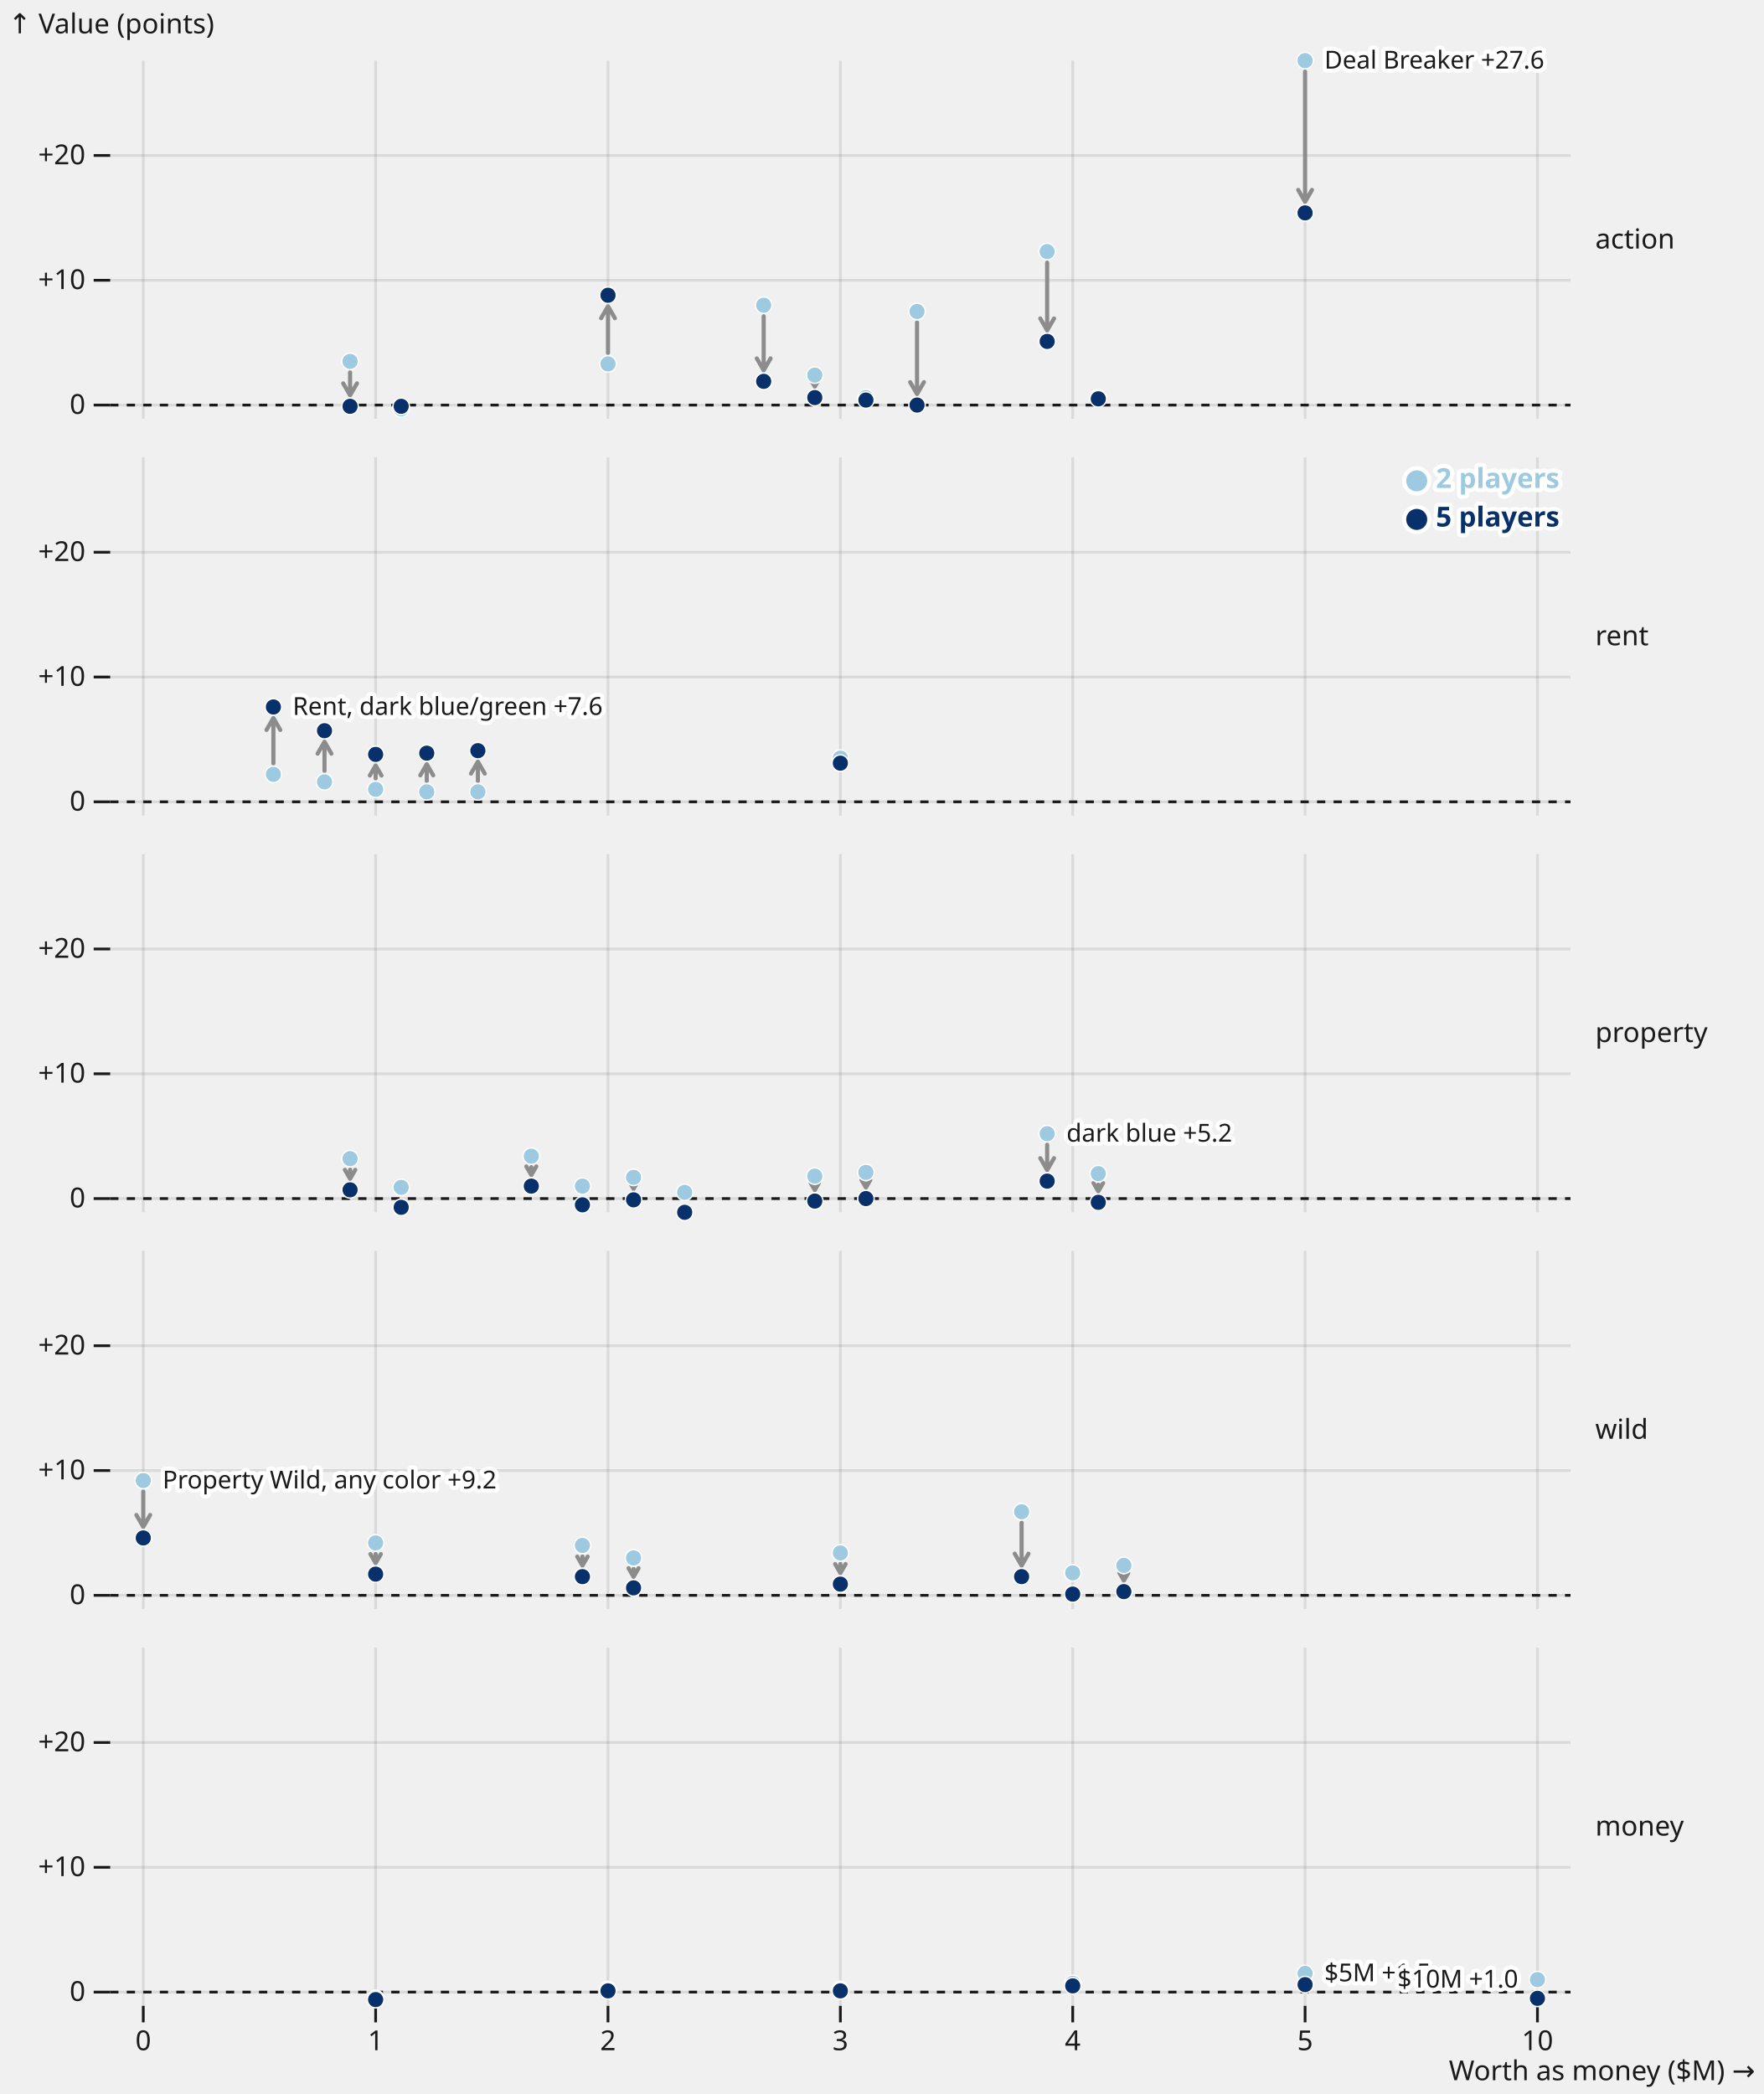
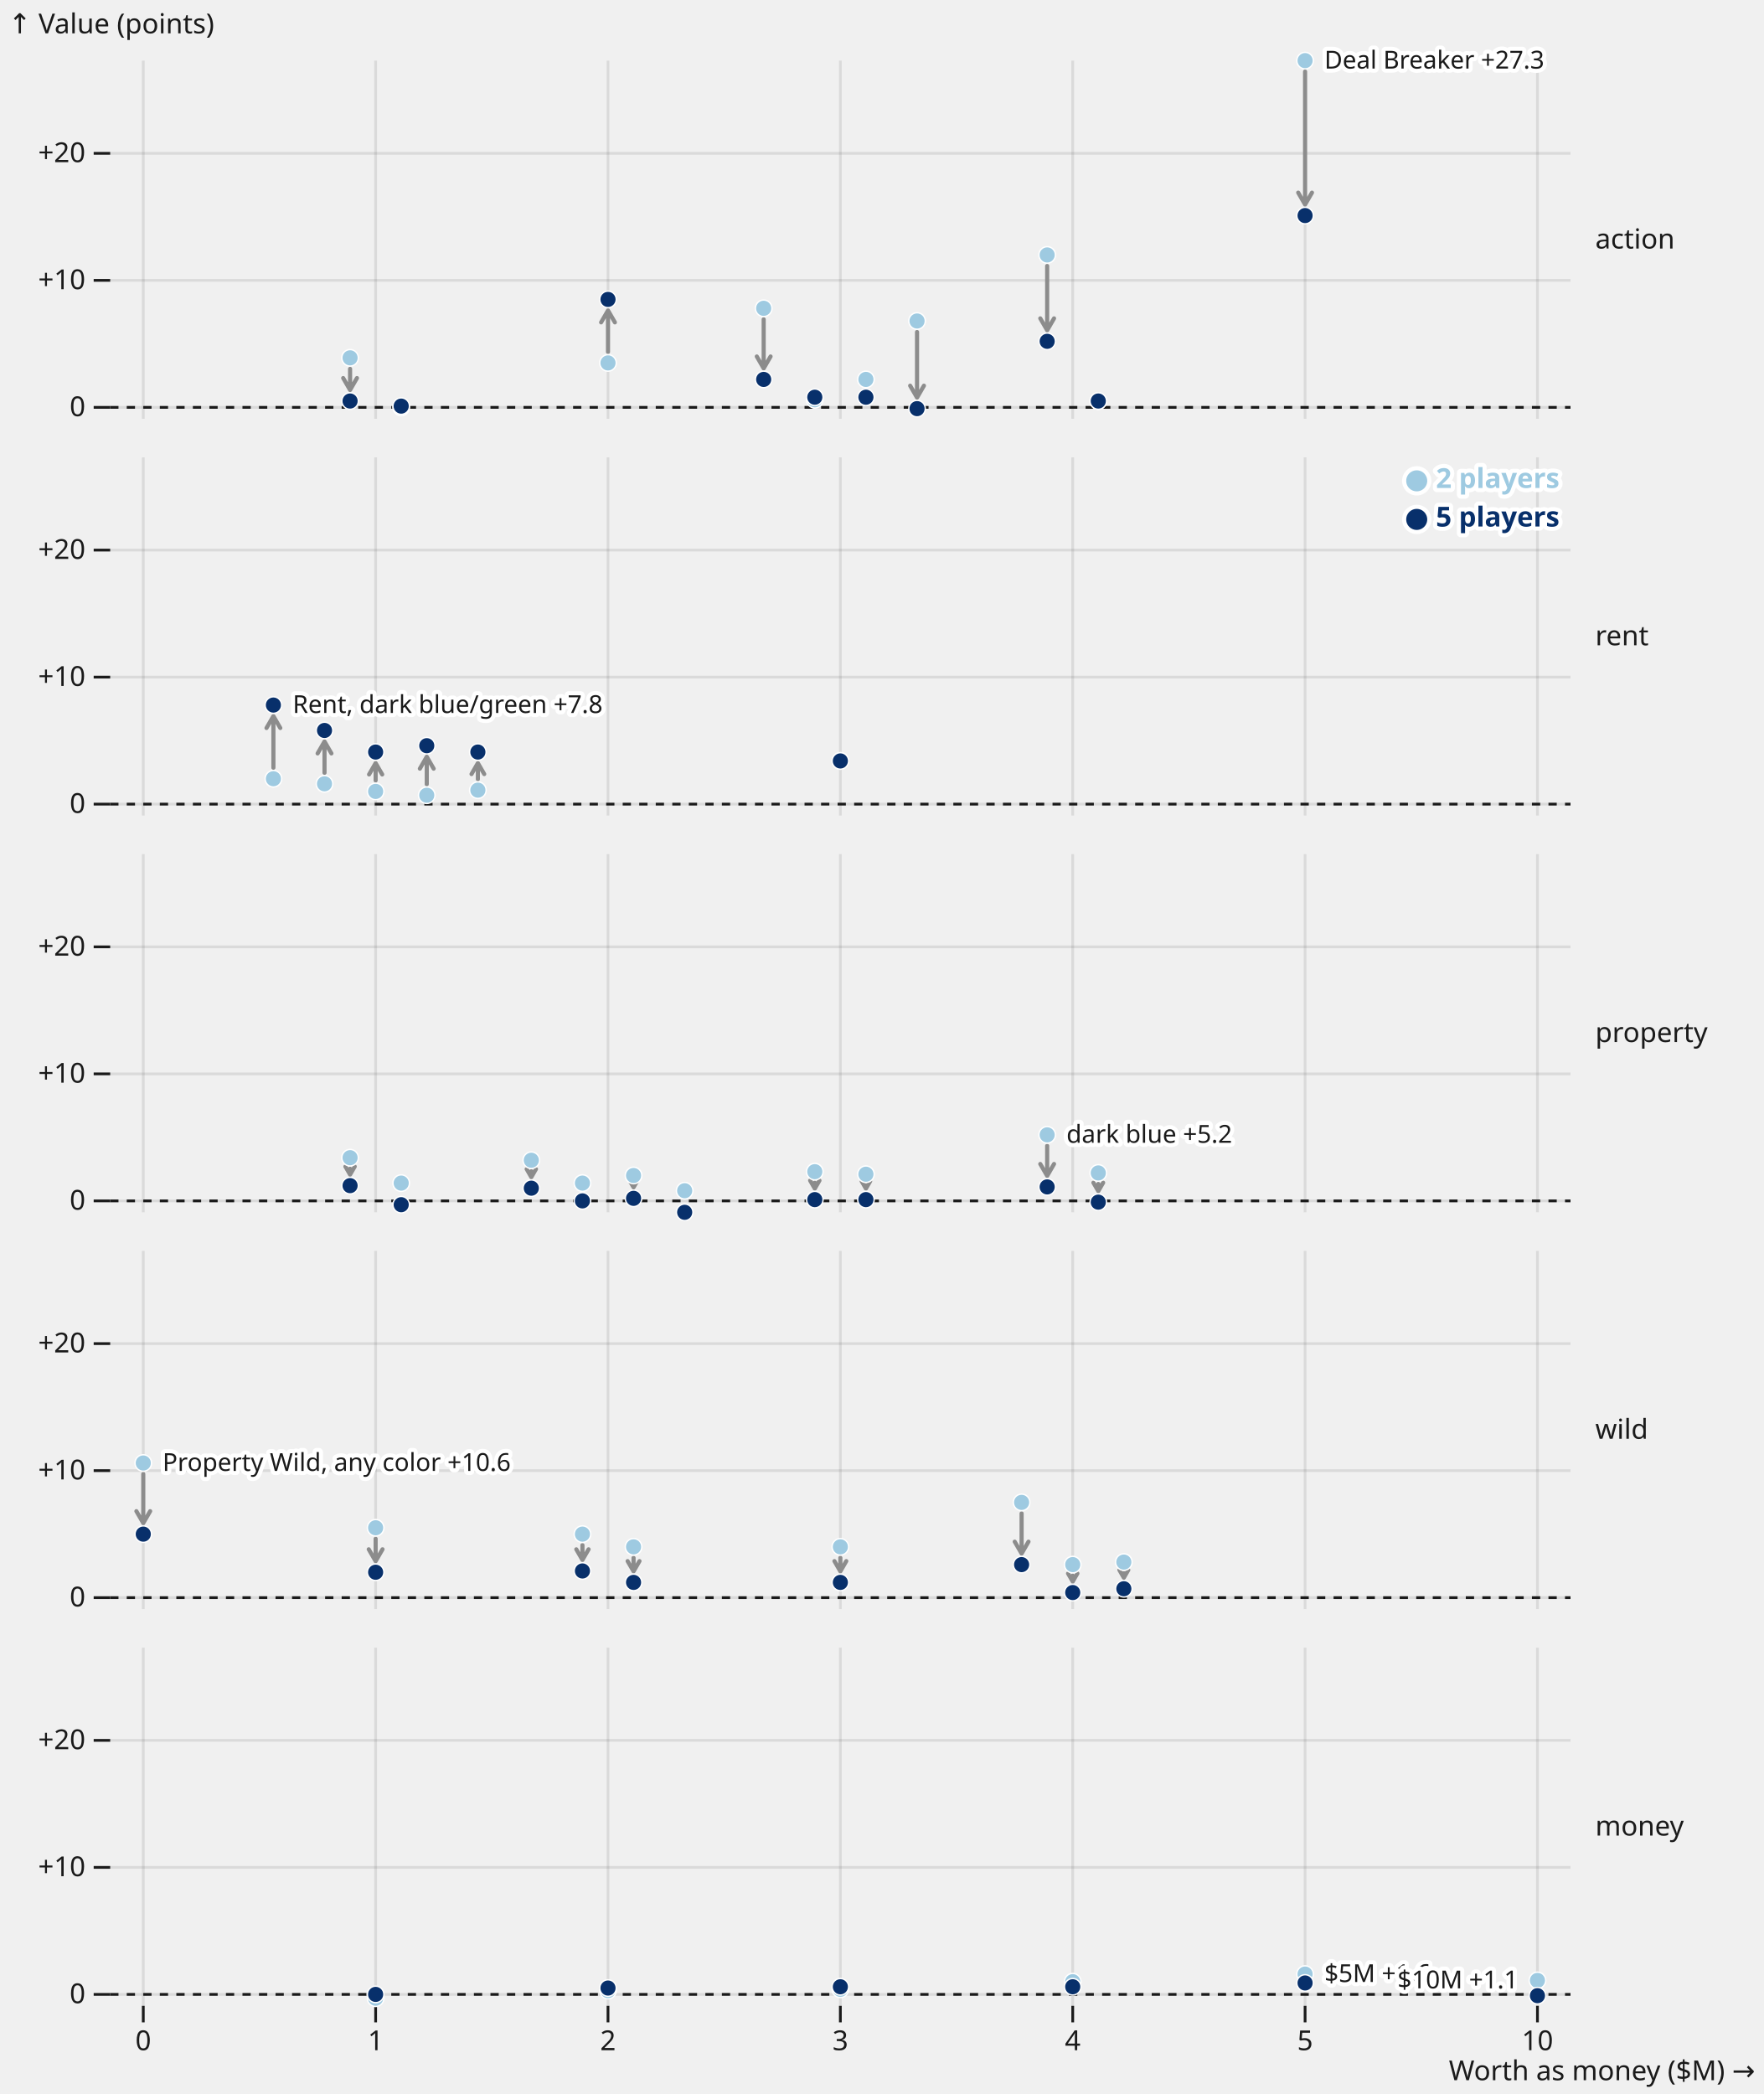
<svg xmlns="http://www.w3.org/2000/svg" class="plot-d6a7b5" fill="currentColor" font-family="system-ui, sans-serif" font-size="10" text-anchor="middle" width="640" height="760" viewBox="0 0 640 760" style="background: rgb(255, 255, 255); color: rgb(26, 26, 26);">
  <style>@media (prefers-color-scheme: dark) { :root { filter: invert(1) hue-rotate(180deg); background: none !important } }</style>
  <style>:where(.plot-d6a7b5) {
  --plot-background: white;
  display: block;
  height: auto;
  height: intrinsic;
  max-width: 100%;
}
:where(.plot-d6a7b5 text),
:where(.plot-d6a7b5 tspan) {
  white-space: pre;
}</style>
  <g aria-label="fy-axis tick label" transform="translate(9,0)">
    <g text-anchor="start" transform="translate(0,2)">
      <text y="0.32em" transform="translate(570,85)">action</text>
    </g>
    <g text-anchor="start" transform="translate(0,146)">
      <text y="0.32em" transform="translate(570,85)">rent</text>
    </g>
    <g text-anchor="start" transform="translate(0,290)">
      <text y="0.32em" transform="translate(570,85)">property</text>
    </g>
    <g text-anchor="start" transform="translate(0,434)">
      <text y="0.32em" transform="translate(570,85)">wild</text>
    </g>
    <g text-anchor="start" transform="translate(0,578)">
      <text y="0.32em" transform="translate(570,85)">money</text>
    </g>
  </g>
  <g aria-label="y-grid" aria-hidden="true">
    <g stroke="currentColor" stroke-opacity="0.1" transform="translate(0,2)">
-       <line x1="40" x2="570" y1="145.017" y2="145.017" />
-       <line x1="40" x2="570" y1="99.721" y2="99.721" />
-       <line x1="40" x2="570" y1="54.425" y2="54.425" />
+       <line x1="40" x2="570" y1="145.851" y2="145.851" />
+       <line x1="40" x2="570" y1="99.752" y2="99.752" />
+       <line x1="40" x2="570" y1="53.652" y2="53.652" />
    </g>
    <g stroke="currentColor" stroke-opacity="0.1" transform="translate(0,146)">
-       <line x1="40" x2="570" y1="145.017" y2="145.017" />
-       <line x1="40" x2="570" y1="99.721" y2="99.721" />
-       <line x1="40" x2="570" y1="54.425" y2="54.425" />
+       <line x1="40" x2="570" y1="145.851" y2="145.851" />
+       <line x1="40" x2="570" y1="99.752" y2="99.752" />
+       <line x1="40" x2="570" y1="53.652" y2="53.652" />
    </g>
    <g stroke="currentColor" stroke-opacity="0.1" transform="translate(0,290)">
-       <line x1="40" x2="570" y1="145.017" y2="145.017" />
-       <line x1="40" x2="570" y1="99.721" y2="99.721" />
-       <line x1="40" x2="570" y1="54.425" y2="54.425" />
+       <line x1="40" x2="570" y1="145.851" y2="145.851" />
+       <line x1="40" x2="570" y1="99.752" y2="99.752" />
+       <line x1="40" x2="570" y1="53.652" y2="53.652" />
    </g>
    <g stroke="currentColor" stroke-opacity="0.1" transform="translate(0,434)">
-       <line x1="40" x2="570" y1="145.017" y2="145.017" />
-       <line x1="40" x2="570" y1="99.721" y2="99.721" />
-       <line x1="40" x2="570" y1="54.425" y2="54.425" />
+       <line x1="40" x2="570" y1="145.851" y2="145.851" />
+       <line x1="40" x2="570" y1="99.752" y2="99.752" />
+       <line x1="40" x2="570" y1="53.652" y2="53.652" />
    </g>
    <g stroke="currentColor" stroke-opacity="0.1" transform="translate(0,578)">
-       <line x1="40" x2="570" y1="145.017" y2="145.017" />
-       <line x1="40" x2="570" y1="99.721" y2="99.721" />
-       <line x1="40" x2="570" y1="54.425" y2="54.425" />
+       <line x1="40" x2="570" y1="145.851" y2="145.851" />
+       <line x1="40" x2="570" y1="99.752" y2="99.752" />
+       <line x1="40" x2="570" y1="53.652" y2="53.652" />
    </g>
  </g>
  <g aria-label="y-axis tick" aria-hidden="true">
    <g fill="none" stroke="currentColor" transform="translate(0,2)">
-       <path transform="translate(40,145.0174)" d="M0,0L-6,0" />
-       <path transform="translate(40,99.72125)" d="M0,0L-6,0" />
-       <path transform="translate(40,54.42509)" d="M0,0L-6,0" />
+       <path transform="translate(40,145.8511)" d="M0,0L-6,0" />
+       <path transform="translate(40,99.75177)" d="M0,0L-6,0" />
+       <path transform="translate(40,53.65248)" d="M0,0L-6,0" />
    </g>
    <g fill="none" stroke="currentColor" transform="translate(0,146)">
-       <path transform="translate(40,145.0174)" d="M0,0L-6,0" />
-       <path transform="translate(40,99.72125)" d="M0,0L-6,0" />
-       <path transform="translate(40,54.42509)" d="M0,0L-6,0" />
+       <path transform="translate(40,145.8511)" d="M0,0L-6,0" />
+       <path transform="translate(40,99.75177)" d="M0,0L-6,0" />
+       <path transform="translate(40,53.65248)" d="M0,0L-6,0" />
    </g>
    <g fill="none" stroke="currentColor" transform="translate(0,290)">
-       <path transform="translate(40,145.0174)" d="M0,0L-6,0" />
-       <path transform="translate(40,99.72125)" d="M0,0L-6,0" />
-       <path transform="translate(40,54.42509)" d="M0,0L-6,0" />
+       <path transform="translate(40,145.8511)" d="M0,0L-6,0" />
+       <path transform="translate(40,99.75177)" d="M0,0L-6,0" />
+       <path transform="translate(40,53.65248)" d="M0,0L-6,0" />
    </g>
    <g fill="none" stroke="currentColor" transform="translate(0,434)">
-       <path transform="translate(40,145.0174)" d="M0,0L-6,0" />
-       <path transform="translate(40,99.72125)" d="M0,0L-6,0" />
-       <path transform="translate(40,54.42509)" d="M0,0L-6,0" />
+       <path transform="translate(40,145.8511)" d="M0,0L-6,0" />
+       <path transform="translate(40,99.75177)" d="M0,0L-6,0" />
+       <path transform="translate(40,53.65248)" d="M0,0L-6,0" />
    </g>
    <g fill="none" stroke="currentColor" transform="translate(0,578)">
-       <path transform="translate(40,145.0174)" d="M0,0L-6,0" />
-       <path transform="translate(40,99.72125)" d="M0,0L-6,0" />
-       <path transform="translate(40,54.42509)" d="M0,0L-6,0" />
+       <path transform="translate(40,145.8511)" d="M0,0L-6,0" />
+       <path transform="translate(40,99.75177)" d="M0,0L-6,0" />
+       <path transform="translate(40,53.65248)" d="M0,0L-6,0" />
    </g>
  </g>
  <g aria-label="y-axis tick label" transform="translate(-9,0)">
    <g text-anchor="end" font-variant="tabular-nums" transform="translate(0,2)">
-       <text y="0.32em" transform="translate(40,145.0174)">0</text>
-       <text y="0.32em" transform="translate(40,99.72125)">+10</text>
-       <text y="0.32em" transform="translate(40,54.42509)">+20</text>
+       <text y="0.32em" transform="translate(40,145.8511)">0</text>
+       <text y="0.32em" transform="translate(40,99.75177)">+10</text>
+       <text y="0.32em" transform="translate(40,53.65248)">+20</text>
    </g>
    <g text-anchor="end" font-variant="tabular-nums" transform="translate(0,146)">
-       <text y="0.32em" transform="translate(40,145.0174)">0</text>
-       <text y="0.32em" transform="translate(40,99.72125)">+10</text>
-       <text y="0.32em" transform="translate(40,54.42509)">+20</text>
+       <text y="0.32em" transform="translate(40,145.8511)">0</text>
+       <text y="0.32em" transform="translate(40,99.75177)">+10</text>
+       <text y="0.32em" transform="translate(40,53.65248)">+20</text>
    </g>
    <g text-anchor="end" font-variant="tabular-nums" transform="translate(0,290)">
-       <text y="0.32em" transform="translate(40,145.0174)">0</text>
-       <text y="0.32em" transform="translate(40,99.72125)">+10</text>
-       <text y="0.32em" transform="translate(40,54.42509)">+20</text>
+       <text y="0.32em" transform="translate(40,145.8511)">0</text>
+       <text y="0.32em" transform="translate(40,99.75177)">+10</text>
+       <text y="0.32em" transform="translate(40,53.65248)">+20</text>
    </g>
    <g text-anchor="end" font-variant="tabular-nums" transform="translate(0,434)">
-       <text y="0.32em" transform="translate(40,145.0174)">0</text>
-       <text y="0.32em" transform="translate(40,99.72125)">+10</text>
-       <text y="0.32em" transform="translate(40,54.42509)">+20</text>
+       <text y="0.32em" transform="translate(40,145.8511)">0</text>
+       <text y="0.32em" transform="translate(40,99.75177)">+10</text>
+       <text y="0.32em" transform="translate(40,53.65248)">+20</text>
    </g>
    <g text-anchor="end" font-variant="tabular-nums" transform="translate(0,578)">
-       <text y="0.32em" transform="translate(40,145.0174)">0</text>
-       <text y="0.32em" transform="translate(40,99.72125)">+10</text>
-       <text y="0.32em" transform="translate(40,54.42509)">+20</text>
+       <text y="0.32em" transform="translate(40,145.8511)">0</text>
+       <text y="0.32em" transform="translate(40,99.75177)">+10</text>
+       <text y="0.32em" transform="translate(40,53.65248)">+20</text>
    </g>
  </g>
  <g aria-label="y-axis label" text-anchor="start" transform="translate(-37,-17)">
    <text y="0.71em" transform="translate(40,22)">↑ Value (points)</text>
  </g>
  <g aria-label="x-grid" aria-hidden="true">
    <g stroke="currentColor" stroke-opacity="0.1" transform="translate(0,2)">
      <line x1="52" x2="52" y1="20" y2="150" />
      <line x1="136.333" x2="136.333" y1="20" y2="150" />
      <line x1="220.667" x2="220.667" y1="20" y2="150" />
      <line x1="305" x2="305" y1="20" y2="150" />
      <line x1="389.333" x2="389.333" y1="20" y2="150" />
      <line x1="473.667" x2="473.667" y1="20" y2="150" />
      <line x1="558" x2="558" y1="20" y2="150" />
    </g>
    <g stroke="currentColor" stroke-opacity="0.1" transform="translate(0,146)">
      <line x1="52" x2="52" y1="20" y2="150" />
      <line x1="136.333" x2="136.333" y1="20" y2="150" />
      <line x1="220.667" x2="220.667" y1="20" y2="150" />
      <line x1="305" x2="305" y1="20" y2="150" />
      <line x1="389.333" x2="389.333" y1="20" y2="150" />
      <line x1="473.667" x2="473.667" y1="20" y2="150" />
      <line x1="558" x2="558" y1="20" y2="150" />
    </g>
    <g stroke="currentColor" stroke-opacity="0.1" transform="translate(0,290)">
      <line x1="52" x2="52" y1="20" y2="150" />
      <line x1="136.333" x2="136.333" y1="20" y2="150" />
      <line x1="220.667" x2="220.667" y1="20" y2="150" />
      <line x1="305" x2="305" y1="20" y2="150" />
      <line x1="389.333" x2="389.333" y1="20" y2="150" />
      <line x1="473.667" x2="473.667" y1="20" y2="150" />
      <line x1="558" x2="558" y1="20" y2="150" />
    </g>
    <g stroke="currentColor" stroke-opacity="0.1" transform="translate(0,434)">
      <line x1="52" x2="52" y1="20" y2="150" />
      <line x1="136.333" x2="136.333" y1="20" y2="150" />
      <line x1="220.667" x2="220.667" y1="20" y2="150" />
      <line x1="305" x2="305" y1="20" y2="150" />
      <line x1="389.333" x2="389.333" y1="20" y2="150" />
      <line x1="473.667" x2="473.667" y1="20" y2="150" />
      <line x1="558" x2="558" y1="20" y2="150" />
    </g>
    <g stroke="currentColor" stroke-opacity="0.1" transform="translate(0,578)">
      <line x1="52" x2="52" y1="20" y2="150" />
      <line x1="136.333" x2="136.333" y1="20" y2="150" />
      <line x1="220.667" x2="220.667" y1="20" y2="150" />
      <line x1="305" x2="305" y1="20" y2="150" />
      <line x1="389.333" x2="389.333" y1="20" y2="150" />
      <line x1="473.667" x2="473.667" y1="20" y2="150" />
      <line x1="558" x2="558" y1="20" y2="150" />
    </g>
  </g>
  <g aria-label="x-axis tick" aria-hidden="true">
    <g fill="none" stroke="currentColor" transform="translate(0,578)">
      <path transform="translate(52,150)" d="M0,0L0,6" />
      <path transform="translate(136.3333,150)" d="M0,0L0,6" />
      <path transform="translate(220.6667,150)" d="M0,0L0,6" />
      <path transform="translate(305,150)" d="M0,0L0,6" />
      <path transform="translate(389.3333,150)" d="M0,0L0,6" />
      <path transform="translate(473.6667,150)" d="M0,0L0,6" />
      <path transform="translate(558,150)" d="M0,0L0,6" />
    </g>
  </g>
  <g aria-label="x-axis tick label" transform="translate(0,9)">
    <g font-variant="tabular-nums" transform="translate(0,578)">
      <text y="0.71em" transform="translate(52,150)">0</text>
      <text y="0.71em" transform="translate(136.3333,150)">1</text>
      <text y="0.71em" transform="translate(220.6667,150)">2</text>
      <text y="0.71em" transform="translate(305,150)">3</text>
      <text y="0.71em" transform="translate(389.3333,150)">4</text>
      <text y="0.71em" transform="translate(473.6667,150)">5</text>
      <text y="0.71em" transform="translate(558,150)">10</text>
    </g>
  </g>
  <g aria-label="x-axis label" text-anchor="end" transform="translate(67,27)">
    <text transform="translate(570,728)">Worth as money ($M) →</text>
  </g>
  <g aria-label="rule">
    <g stroke="#1a1a1a" stroke-dasharray="3,3" transform="translate(0,2)">
-       <line x1="40" x2="570" y1="145.017" y2="145.017" />
+       <line x1="40" x2="570" y1="145.851" y2="145.851" />
    </g>
    <g stroke="#1a1a1a" stroke-dasharray="3,3" transform="translate(0,146)">
-       <line x1="40" x2="570" y1="145.017" y2="145.017" />
+       <line x1="40" x2="570" y1="145.851" y2="145.851" />
    </g>
    <g stroke="#1a1a1a" stroke-dasharray="3,3" transform="translate(0,290)">
-       <line x1="40" x2="570" y1="145.017" y2="145.017" />
+       <line x1="40" x2="570" y1="145.851" y2="145.851" />
    </g>
    <g stroke="#1a1a1a" stroke-dasharray="3,3" transform="translate(0,434)">
-       <line x1="40" x2="570" y1="145.017" y2="145.017" />
+       <line x1="40" x2="570" y1="145.851" y2="145.851" />
    </g>
    <g stroke="#1a1a1a" stroke-dasharray="3,3" transform="translate(0,578)">
-       <line x1="40" x2="570" y1="145.017" y2="145.017" />
+       <line x1="40" x2="570" y1="145.851" y2="145.851" />
    </g>
  </g>
  <g aria-label="arrow">
    <g fill="none" stroke="#8c8c8c" stroke-width="1.5" stroke-linecap="round" stroke-miterlimit="1" transform="translate(0,2)">
-       <path d="M473.667,24L473.667,71.261M476.167,66.931L473.667,71.261L471.167,66.931" />
-       <path d="M220.667,126.07L220.667,109.157M218.167,113.487L220.667,109.157L223.167,113.487" />
-       <path d="M380.057,93.303L380.057,117.916M382.557,113.586L380.057,117.916L377.557,113.586" />
-       <path d="M277.17,112.78L277.17,132.411M279.67,128.081L277.17,132.411L274.67,128.081" />
-       <path d="M127.057,133.164L127.057,141.47M129.557,137.14L127.057,141.47L124.557,137.14" />
-       <path d="M295.723,138.146L295.723,138.3M297.082,135.946L295.723,138.3L294.364,135.946" />
-       <path d="M332.83,115.045L332.83,141.017M335.33,136.687L332.83,141.017L330.33,136.687" />
+       <path d="M473.667,24L473.667,72.241M476.167,67.911L473.667,72.241L471.167,67.911" />
+       <path d="M220.667,125.716L220.667,110.667M218.167,114.997L220.667,110.667L223.167,114.997" />
+       <path d="M380.057,94.532L380.057,117.879M382.557,113.549L380.057,117.879L377.557,113.549" />
+       <path d="M277.17,113.894L277.17,131.709M279.67,127.379L277.17,131.709L274.67,127.379" />
+       <path d="M127.057,131.872L127.057,139.546M129.557,135.216L127.057,139.546L124.557,135.216" />
+       <path />
+       <path d="M332.83,118.504L332.83,142.312M335.33,137.982L332.83,142.312L330.33,137.982" />
    </g>
    <g fill="none" stroke="#8c8c8c" stroke-width="1.5" stroke-linecap="round" stroke-miterlimit="1" transform="translate(0,146)">
-       <path d="M99.227,131.052L99.227,114.592M96.727,118.922L99.227,114.592L101.727,118.922" />
-       <path d="M117.78,133.77L117.78,123.199M115.28,127.529L117.78,123.199L120.28,127.529" />
-       <path d="M136.333,136.488L136.333,131.805M134.22,135.466L136.333,131.805L138.447,135.466" />
-       <path d="M154.887,137.394L154.887,131.352M152.546,135.405L154.887,131.352L157.227,135.405" />
-       <path d="M173.44,137.394L173.44,130.446M170.949,134.761L173.44,130.446L175.931,134.761" />
+       <path d="M99.227,132.631L99.227,113.894M96.727,118.224L99.227,113.894L101.727,118.224" />
+       <path d="M117.78,134.475L117.78,123.113M115.28,127.444L117.78,123.113L120.28,127.444" />
+       <path d="M136.333,137.241L136.333,130.95M133.952,135.076L136.333,130.95L138.715,135.076" />
+       <path d="M154.887,138.624L154.887,128.645M152.387,132.976L154.887,128.645L157.387,132.976" />
+       <path d="M173.44,136.78L173.44,130.95M171.135,134.943L173.44,130.95L175.745,134.943" />
    </g>
    <g fill="none" stroke="#8c8c8c" stroke-width="1.5" stroke-linecap="round" stroke-miterlimit="1" transform="translate(0,290)">
-       <path d="M380.057,125.463L380.057,134.676M382.557,130.346L380.057,134.676L377.557,130.346" />
-       <path d="M192.837,133.617L192.837,136.488M194.649,133.35L192.837,136.488L191.025,133.35" />
-       <path d="M127.057,134.523L127.057,137.847M128.944,134.578L127.057,137.847L125.169,134.578" />
-       <path d="M295.723,140.864L295.723,141.923M297.233,139.308L295.723,141.923L294.213,139.308" />
-       <path d="M314.277,139.505L314.277,141.017M315.862,138.271L314.277,141.017L312.691,138.271" />
-       <path />
-       <path d="M229.943,141.317L229.943,141.47M231.302,139.117L229.943,141.47L228.584,139.117" />
-       <path d="M398.61,139.958L398.61,142.376M400.346,139.369L398.61,142.376L396.874,139.369" />
+       <path d="M380.057,125.879L380.057,136.78M382.557,132.45L380.057,136.78L377.557,132.45" />
+       <path d="M127.057,134.177L127.057,136.319M128.747,133.391L127.057,136.319L125.366,133.391" />
+       <path d="M192.837,135.099L192.837,137.241M194.527,134.313L192.837,137.241L191.146,134.313" />
+       <path d="M295.723,139.248L295.723,141.39M297.414,138.462L295.723,141.39L294.033,138.462" />
+       <path d="M314.277,140.17L314.277,141.39M315.813,138.729L314.277,141.39L312.74,138.729" />
+       <path />
+       <path d="M398.61,139.709L398.61,142.312M400.377,139.251L398.61,142.312L396.843,139.251" />
+       <path d="M229.943,140.631L229.943,140.929M231.326,138.534L229.943,140.929L228.56,138.534" />
      <path />
      <path />
    </g>
    <g fill="none" stroke="#8c8c8c" stroke-width="1.5" stroke-linecap="round" stroke-miterlimit="1" transform="translate(0,434)">
-       <path d="M52,107.345L52,120.181M54.5,115.851L52,120.181L49.5,115.851" />
-       <path d="M370.78,118.669L370.78,134.223M373.28,129.893L370.78,134.223L368.28,129.893" />
-       <path d="M136.333,129.993L136.333,133.317M138.221,130.048L136.333,133.317L134.446,130.048" />
-       <path d="M211.39,130.899L211.39,134.223M213.277,130.954L211.39,134.223L209.503,130.954" />
-       <path d="M305,133.617L305,136.941M306.887,133.672L305,136.941L303.113,133.672" />
-       <path d="M229.943,135.429L229.943,138.3M231.755,135.161L229.943,138.3L228.131,135.161" />
-       <path />
-       <path d="M407.887,138.146L407.887,139.659M409.472,136.913L407.887,139.659L406.301,136.913" />
+       <path d="M52,100.986L52,118.801M54.5,114.471L52,118.801L49.5,114.471" />
+       <path d="M370.78,115.277L370.78,129.865M373.28,125.535L370.78,129.865L368.28,125.535" />
+       <path d="M211.39,126.801L211.39,132.17M213.618,128.311L211.39,132.17L209.162,128.311" />
+       <path d="M136.333,124.496L136.333,132.631M138.833,128.301L136.333,132.631L133.833,128.301" />
+       <path d="M229.943,131.411L229.943,136.319M232.095,132.593L229.943,136.319L227.792,132.593" />
+       <path d="M305,131.411L305,136.319M307.151,132.593L305,136.319L302.849,132.593" />
+       <path d="M389.333,137.865L389.333,140.007M391.024,137.079L389.333,140.007L387.643,137.079" />
+       <path d="M407.887,136.943L407.887,138.624M409.5,135.829L407.887,138.624L406.273,135.829" />
    </g>
    <g fill="none" stroke="#8c8c8c" stroke-width="1.5" stroke-linecap="round" stroke-miterlimit="1" transform="translate(0,578)">
-       <path />
      <path />
    </g>
  </g>
  <g aria-label="dot">
    <g stroke="#ffffff" stroke-width="0.5" transform="translate(0,2)">
      <circle cx="473.667" cy="20" r="3" fill="#9ecae1" />
-       <circle cx="473.667" cy="75.261" r="3" fill="#08306b" />
-       <circle cx="220.667" cy="130.07" r="3" fill="#9ecae1" />
-       <circle cx="220.667" cy="105.157" r="3" fill="#08306b" />
-       <circle cx="380.057" cy="89.303" r="3" fill="#9ecae1" />
-       <circle cx="380.057" cy="121.916" r="3" fill="#08306b" />
-       <circle cx="277.17" cy="108.78" r="3" fill="#9ecae1" />
-       <circle cx="277.17" cy="136.411" r="3" fill="#08306b" />
-       <circle cx="127.057" cy="129.164" r="3" fill="#9ecae1" />
-       <circle cx="127.057" cy="145.47" r="3" fill="#08306b" />
-       <circle cx="295.723" cy="134.146" r="3" fill="#9ecae1" />
-       <circle cx="295.723" cy="142.3" r="3" fill="#08306b" />
-       <circle cx="314.277" cy="142.3" r="3" fill="#9ecae1" />
-       <circle cx="314.277" cy="143.206" r="3" fill="#08306b" />
-       <circle cx="332.83" cy="111.045" r="3" fill="#9ecae1" />
-       <circle cx="332.83" cy="145.017" r="3" fill="#08306b" />
-       <circle cx="398.61" cy="142.3" r="3" fill="#9ecae1" />
-       <circle cx="398.61" cy="142.753" r="3" fill="#08306b" />
-       <circle cx="145.61" cy="146.376" r="3" fill="#9ecae1" />
-       <circle cx="145.61" cy="145.47" r="3" fill="#08306b" />
+       <circle cx="473.667" cy="76.241" r="3" fill="#08306b" />
+       <circle cx="220.667" cy="129.716" r="3" fill="#9ecae1" />
+       <circle cx="220.667" cy="106.667" r="3" fill="#08306b" />
+       <circle cx="380.057" cy="90.532" r="3" fill="#9ecae1" />
+       <circle cx="380.057" cy="121.879" r="3" fill="#08306b" />
+       <circle cx="277.17" cy="109.894" r="3" fill="#9ecae1" />
+       <circle cx="277.17" cy="135.709" r="3" fill="#08306b" />
+       <circle cx="127.057" cy="127.872" r="3" fill="#9ecae1" />
+       <circle cx="127.057" cy="143.546" r="3" fill="#08306b" />
+       <circle cx="295.723" cy="143.085" r="3" fill="#9ecae1" />
+       <circle cx="295.723" cy="142.163" r="3" fill="#08306b" />
+       <circle cx="314.277" cy="135.709" r="3" fill="#9ecae1" />
+       <circle cx="314.277" cy="142.163" r="3" fill="#08306b" />
+       <circle cx="398.61" cy="143.546" r="3" fill="#9ecae1" />
+       <circle cx="398.61" cy="143.546" r="3" fill="#08306b" />
+       <circle cx="332.83" cy="114.504" r="3" fill="#9ecae1" />
+       <circle cx="332.83" cy="146.312" r="3" fill="#08306b" />
+       <circle cx="145.61" cy="145.851" r="3" fill="#9ecae1" />
+       <circle cx="145.61" cy="145.39" r="3" fill="#08306b" />
    </g>
    <g stroke="#ffffff" stroke-width="0.5" transform="translate(0,146)">
-       <circle cx="99.227" cy="135.052" r="3" fill="#9ecae1" />
-       <circle cx="99.227" cy="110.592" r="3" fill="#08306b" />
-       <circle cx="117.78" cy="137.77" r="3" fill="#9ecae1" />
-       <circle cx="117.78" cy="119.199" r="3" fill="#08306b" />
-       <circle cx="305" cy="129.164" r="3" fill="#9ecae1" />
-       <circle cx="305" cy="130.976" r="3" fill="#08306b" />
-       <circle cx="136.333" cy="140.488" r="3" fill="#9ecae1" />
-       <circle cx="136.333" cy="127.805" r="3" fill="#08306b" />
-       <circle cx="154.887" cy="141.394" r="3" fill="#9ecae1" />
-       <circle cx="154.887" cy="127.352" r="3" fill="#08306b" />
-       <circle cx="173.44" cy="141.394" r="3" fill="#9ecae1" />
-       <circle cx="173.44" cy="126.446" r="3" fill="#08306b" />
+       <circle cx="99.227" cy="136.631" r="3" fill="#9ecae1" />
+       <circle cx="99.227" cy="109.894" r="3" fill="#08306b" />
+       <circle cx="117.78" cy="138.475" r="3" fill="#9ecae1" />
+       <circle cx="117.78" cy="119.113" r="3" fill="#08306b" />
+       <circle cx="136.333" cy="141.241" r="3" fill="#9ecae1" />
+       <circle cx="136.333" cy="126.95" r="3" fill="#08306b" />
+       <circle cx="305" cy="130.177" r="3" fill="#9ecae1" />
+       <circle cx="305" cy="130.177" r="3" fill="#08306b" />
+       <circle cx="154.887" cy="142.624" r="3" fill="#9ecae1" />
+       <circle cx="154.887" cy="124.645" r="3" fill="#08306b" />
+       <circle cx="173.44" cy="140.78" r="3" fill="#9ecae1" />
+       <circle cx="173.44" cy="126.95" r="3" fill="#08306b" />
    </g>
    <g stroke="#ffffff" stroke-width="0.5" transform="translate(0,290)">
-       <circle cx="380.057" cy="121.463" r="3" fill="#9ecae1" />
-       <circle cx="380.057" cy="138.676" r="3" fill="#08306b" />
-       <circle cx="192.837" cy="129.617" r="3" fill="#9ecae1" />
-       <circle cx="192.837" cy="140.488" r="3" fill="#08306b" />
-       <circle cx="127.057" cy="130.523" r="3" fill="#9ecae1" />
-       <circle cx="127.057" cy="141.847" r="3" fill="#08306b" />
-       <circle cx="295.723" cy="136.864" r="3" fill="#9ecae1" />
-       <circle cx="295.723" cy="145.923" r="3" fill="#08306b" />
-       <circle cx="314.277" cy="135.505" r="3" fill="#9ecae1" />
-       <circle cx="314.277" cy="145.017" r="3" fill="#08306b" />
-       <circle cx="211.39" cy="140.488" r="3" fill="#9ecae1" />
-       <circle cx="211.39" cy="147.282" r="3" fill="#08306b" />
-       <circle cx="229.943" cy="137.317" r="3" fill="#9ecae1" />
-       <circle cx="229.943" cy="145.47" r="3" fill="#08306b" />
-       <circle cx="398.61" cy="135.958" r="3" fill="#9ecae1" />
-       <circle cx="398.61" cy="146.376" r="3" fill="#08306b" />
-       <circle cx="145.61" cy="140.941" r="3" fill="#9ecae1" />
-       <circle cx="145.61" cy="148.188" r="3" fill="#08306b" />
-       <circle cx="248.497" cy="142.753" r="3" fill="#9ecae1" />
+       <circle cx="380.057" cy="121.879" r="3" fill="#9ecae1" />
+       <circle cx="380.057" cy="140.78" r="3" fill="#08306b" />
+       <circle cx="127.057" cy="130.177" r="3" fill="#9ecae1" />
+       <circle cx="127.057" cy="140.319" r="3" fill="#08306b" />
+       <circle cx="192.837" cy="131.099" r="3" fill="#9ecae1" />
+       <circle cx="192.837" cy="141.241" r="3" fill="#08306b" />
+       <circle cx="295.723" cy="135.248" r="3" fill="#9ecae1" />
+       <circle cx="295.723" cy="145.39" r="3" fill="#08306b" />
+       <circle cx="314.277" cy="136.17" r="3" fill="#9ecae1" />
+       <circle cx="314.277" cy="145.39" r="3" fill="#08306b" />
+       <circle cx="211.39" cy="139.397" r="3" fill="#9ecae1" />
+       <circle cx="211.39" cy="145.851" r="3" fill="#08306b" />
+       <circle cx="398.61" cy="135.709" r="3" fill="#9ecae1" />
+       <circle cx="398.61" cy="146.312" r="3" fill="#08306b" />
+       <circle cx="229.943" cy="136.631" r="3" fill="#9ecae1" />
+       <circle cx="229.943" cy="144.929" r="3" fill="#08306b" />
+       <circle cx="145.61" cy="139.397" r="3" fill="#9ecae1" />
+       <circle cx="145.61" cy="147.234" r="3" fill="#08306b" />
+       <circle cx="248.497" cy="142.163" r="3" fill="#9ecae1" />
      <circle cx="248.497" cy="150" r="3" fill="#08306b" />
    </g>
    <g stroke="#ffffff" stroke-width="0.5" transform="translate(0,434)">
-       <circle cx="52" cy="103.345" r="3" fill="#9ecae1" />
-       <circle cx="52" cy="124.181" r="3" fill="#08306b" />
-       <circle cx="370.78" cy="114.669" r="3" fill="#9ecae1" />
-       <circle cx="370.78" cy="138.223" r="3" fill="#08306b" />
-       <circle cx="136.333" cy="125.993" r="3" fill="#9ecae1" />
-       <circle cx="136.333" cy="137.317" r="3" fill="#08306b" />
-       <circle cx="211.39" cy="126.899" r="3" fill="#9ecae1" />
-       <circle cx="211.39" cy="138.223" r="3" fill="#08306b" />
-       <circle cx="305" cy="129.617" r="3" fill="#9ecae1" />
-       <circle cx="305" cy="140.941" r="3" fill="#08306b" />
-       <circle cx="229.943" cy="131.429" r="3" fill="#9ecae1" />
-       <circle cx="229.943" cy="142.3" r="3" fill="#08306b" />
-       <circle cx="389.333" cy="136.864" r="3" fill="#9ecae1" />
-       <circle cx="389.333" cy="144.564" r="3" fill="#08306b" />
-       <circle cx="407.887" cy="134.146" r="3" fill="#9ecae1" />
-       <circle cx="407.887" cy="143.659" r="3" fill="#08306b" />
+       <circle cx="52" cy="96.986" r="3" fill="#9ecae1" />
+       <circle cx="52" cy="122.801" r="3" fill="#08306b" />
+       <circle cx="370.78" cy="111.277" r="3" fill="#9ecae1" />
+       <circle cx="370.78" cy="133.865" r="3" fill="#08306b" />
+       <circle cx="211.39" cy="122.801" r="3" fill="#9ecae1" />
+       <circle cx="211.39" cy="136.17" r="3" fill="#08306b" />
+       <circle cx="136.333" cy="120.496" r="3" fill="#9ecae1" />
+       <circle cx="136.333" cy="136.631" r="3" fill="#08306b" />
+       <circle cx="229.943" cy="127.411" r="3" fill="#9ecae1" />
+       <circle cx="229.943" cy="140.319" r="3" fill="#08306b" />
+       <circle cx="305" cy="127.411" r="3" fill="#9ecae1" />
+       <circle cx="305" cy="140.319" r="3" fill="#08306b" />
+       <circle cx="389.333" cy="133.865" r="3" fill="#9ecae1" />
+       <circle cx="389.333" cy="144.007" r="3" fill="#08306b" />
+       <circle cx="407.887" cy="132.943" r="3" fill="#9ecae1" />
+       <circle cx="407.887" cy="142.624" r="3" fill="#08306b" />
    </g>
    <g stroke="#ffffff" stroke-width="0.5" transform="translate(0,578)">
-       <circle cx="473.667" cy="138.223" r="3" fill="#9ecae1" />
-       <circle cx="473.667" cy="142.3" r="3" fill="#08306b" />
-       <circle cx="389.333" cy="141.847" r="3" fill="#9ecae1" />
-       <circle cx="389.333" cy="142.753" r="3" fill="#08306b" />
-       <circle cx="220.667" cy="144.111" r="3" fill="#9ecae1" />
-       <circle cx="220.667" cy="144.564" r="3" fill="#08306b" />
-       <circle cx="305" cy="144.111" r="3" fill="#9ecae1" />
-       <circle cx="305" cy="144.564" r="3" fill="#08306b" />
-       <circle cx="136.333" cy="147.282" r="3" fill="#9ecae1" />
-       <circle cx="136.333" cy="147.735" r="3" fill="#08306b" />
-       <circle cx="558" cy="140.488" r="3" fill="#9ecae1" />
-       <circle cx="558" cy="147.282" r="3" fill="#08306b" />
+       <circle cx="473.667" cy="138.475" r="3" fill="#9ecae1" />
+       <circle cx="473.667" cy="141.702" r="3" fill="#08306b" />
+       <circle cx="389.333" cy="141.241" r="3" fill="#9ecae1" />
+       <circle cx="389.333" cy="143.085" r="3" fill="#08306b" />
+       <circle cx="220.667" cy="144.468" r="3" fill="#9ecae1" />
+       <circle cx="220.667" cy="143.546" r="3" fill="#08306b" />
+       <circle cx="305" cy="144.007" r="3" fill="#9ecae1" />
+       <circle cx="305" cy="143.085" r="3" fill="#08306b" />
+       <circle cx="136.333" cy="147.234" r="3" fill="#9ecae1" />
+       <circle cx="136.333" cy="145.851" r="3" fill="#08306b" />
+       <circle cx="558" cy="140.78" r="3" fill="#9ecae1" />
+       <circle cx="558" cy="146.312" r="3" fill="#08306b" />
    </g>
  </g>
  <g aria-label="text" transform="translate(7,0)">
    <g stroke="#ffffff" stroke-width="3" stroke-linejoin="round" paint-order="stroke" text-anchor="start" font-size="9" transform="translate(0,2)">
-       <text y="0.32em" transform="translate(473.6667,20)">Deal Breaker +27.6</text>
+       <text y="0.32em" transform="translate(473.6667,20)">Deal Breaker +27.3</text>
    </g>
    <g stroke="#ffffff" stroke-width="3" stroke-linejoin="round" paint-order="stroke" text-anchor="start" font-size="9" transform="translate(0,146)">
-       <text y="0.32em" transform="translate(99.22667,110.5923)">Rent, dark blue/green +7.6</text>
+       <text y="0.32em" transform="translate(99.22667,109.8936)">Rent, dark blue/green +7.8</text>
    </g>
    <g stroke="#ffffff" stroke-width="3" stroke-linejoin="round" paint-order="stroke" text-anchor="start" font-size="9" transform="translate(0,290)">
-       <text y="0.32em" transform="translate(380.0567,121.4634)">dark blue +5.2</text>
+       <text y="0.32em" transform="translate(380.0567,121.8794)">dark blue +5.2</text>
    </g>
    <g stroke="#ffffff" stroke-width="3" stroke-linejoin="round" paint-order="stroke" text-anchor="start" font-size="9" transform="translate(0,434)">
-       <text y="0.32em" transform="translate(52,103.3449)">Property Wild, any color +9.2</text>
+       <text y="0.32em" transform="translate(52,96.98582)">Property Wild, any color +10.6</text>
    </g>
    <g stroke="#ffffff" stroke-width="3" stroke-linejoin="round" paint-order="stroke" text-anchor="start" font-size="9" transform="translate(0,578)">
-       <text y="0.32em" transform="translate(473.6667,138.223)">$5M +1.5</text>
+       <text y="0.32em" transform="translate(473.6667,138.4752)">$5M +1.6</text>
    </g>
  </g>
  <g aria-label="text" transform="translate(-7,0)">
    <g stroke="#ffffff" stroke-width="3" stroke-linejoin="round" paint-order="stroke" text-anchor="end" font-size="9" transform="translate(0,578)">
-       <text y="0.32em" transform="translate(558,140.4878)">$10M +1.0</text>
+       <text y="0.32em" transform="translate(558,140.7801)">$10M +1.1</text>
    </g>
  </g>
  <g aria-label="text" transform="translate(-4,4)">
    <g fill="#9ecae1" stroke="#ffffff" stroke-width="3" stroke-linejoin="round" paint-order="stroke" text-anchor="end" font-size="10" font-weight="bold" transform="translate(0,146)">
      <text y="0.71em" transform="translate(570,20)">● 2 players</text>
    </g>
  </g>
  <g aria-label="text" transform="translate(-4,18)">
    <g fill="#08306b" stroke="#ffffff" stroke-width="3" stroke-linejoin="round" paint-order="stroke" text-anchor="end" font-size="10" font-weight="bold" transform="translate(0,146)">
      <text y="0.71em" transform="translate(570,20)">● 5 players</text>
    </g>
  </g>
</svg>
